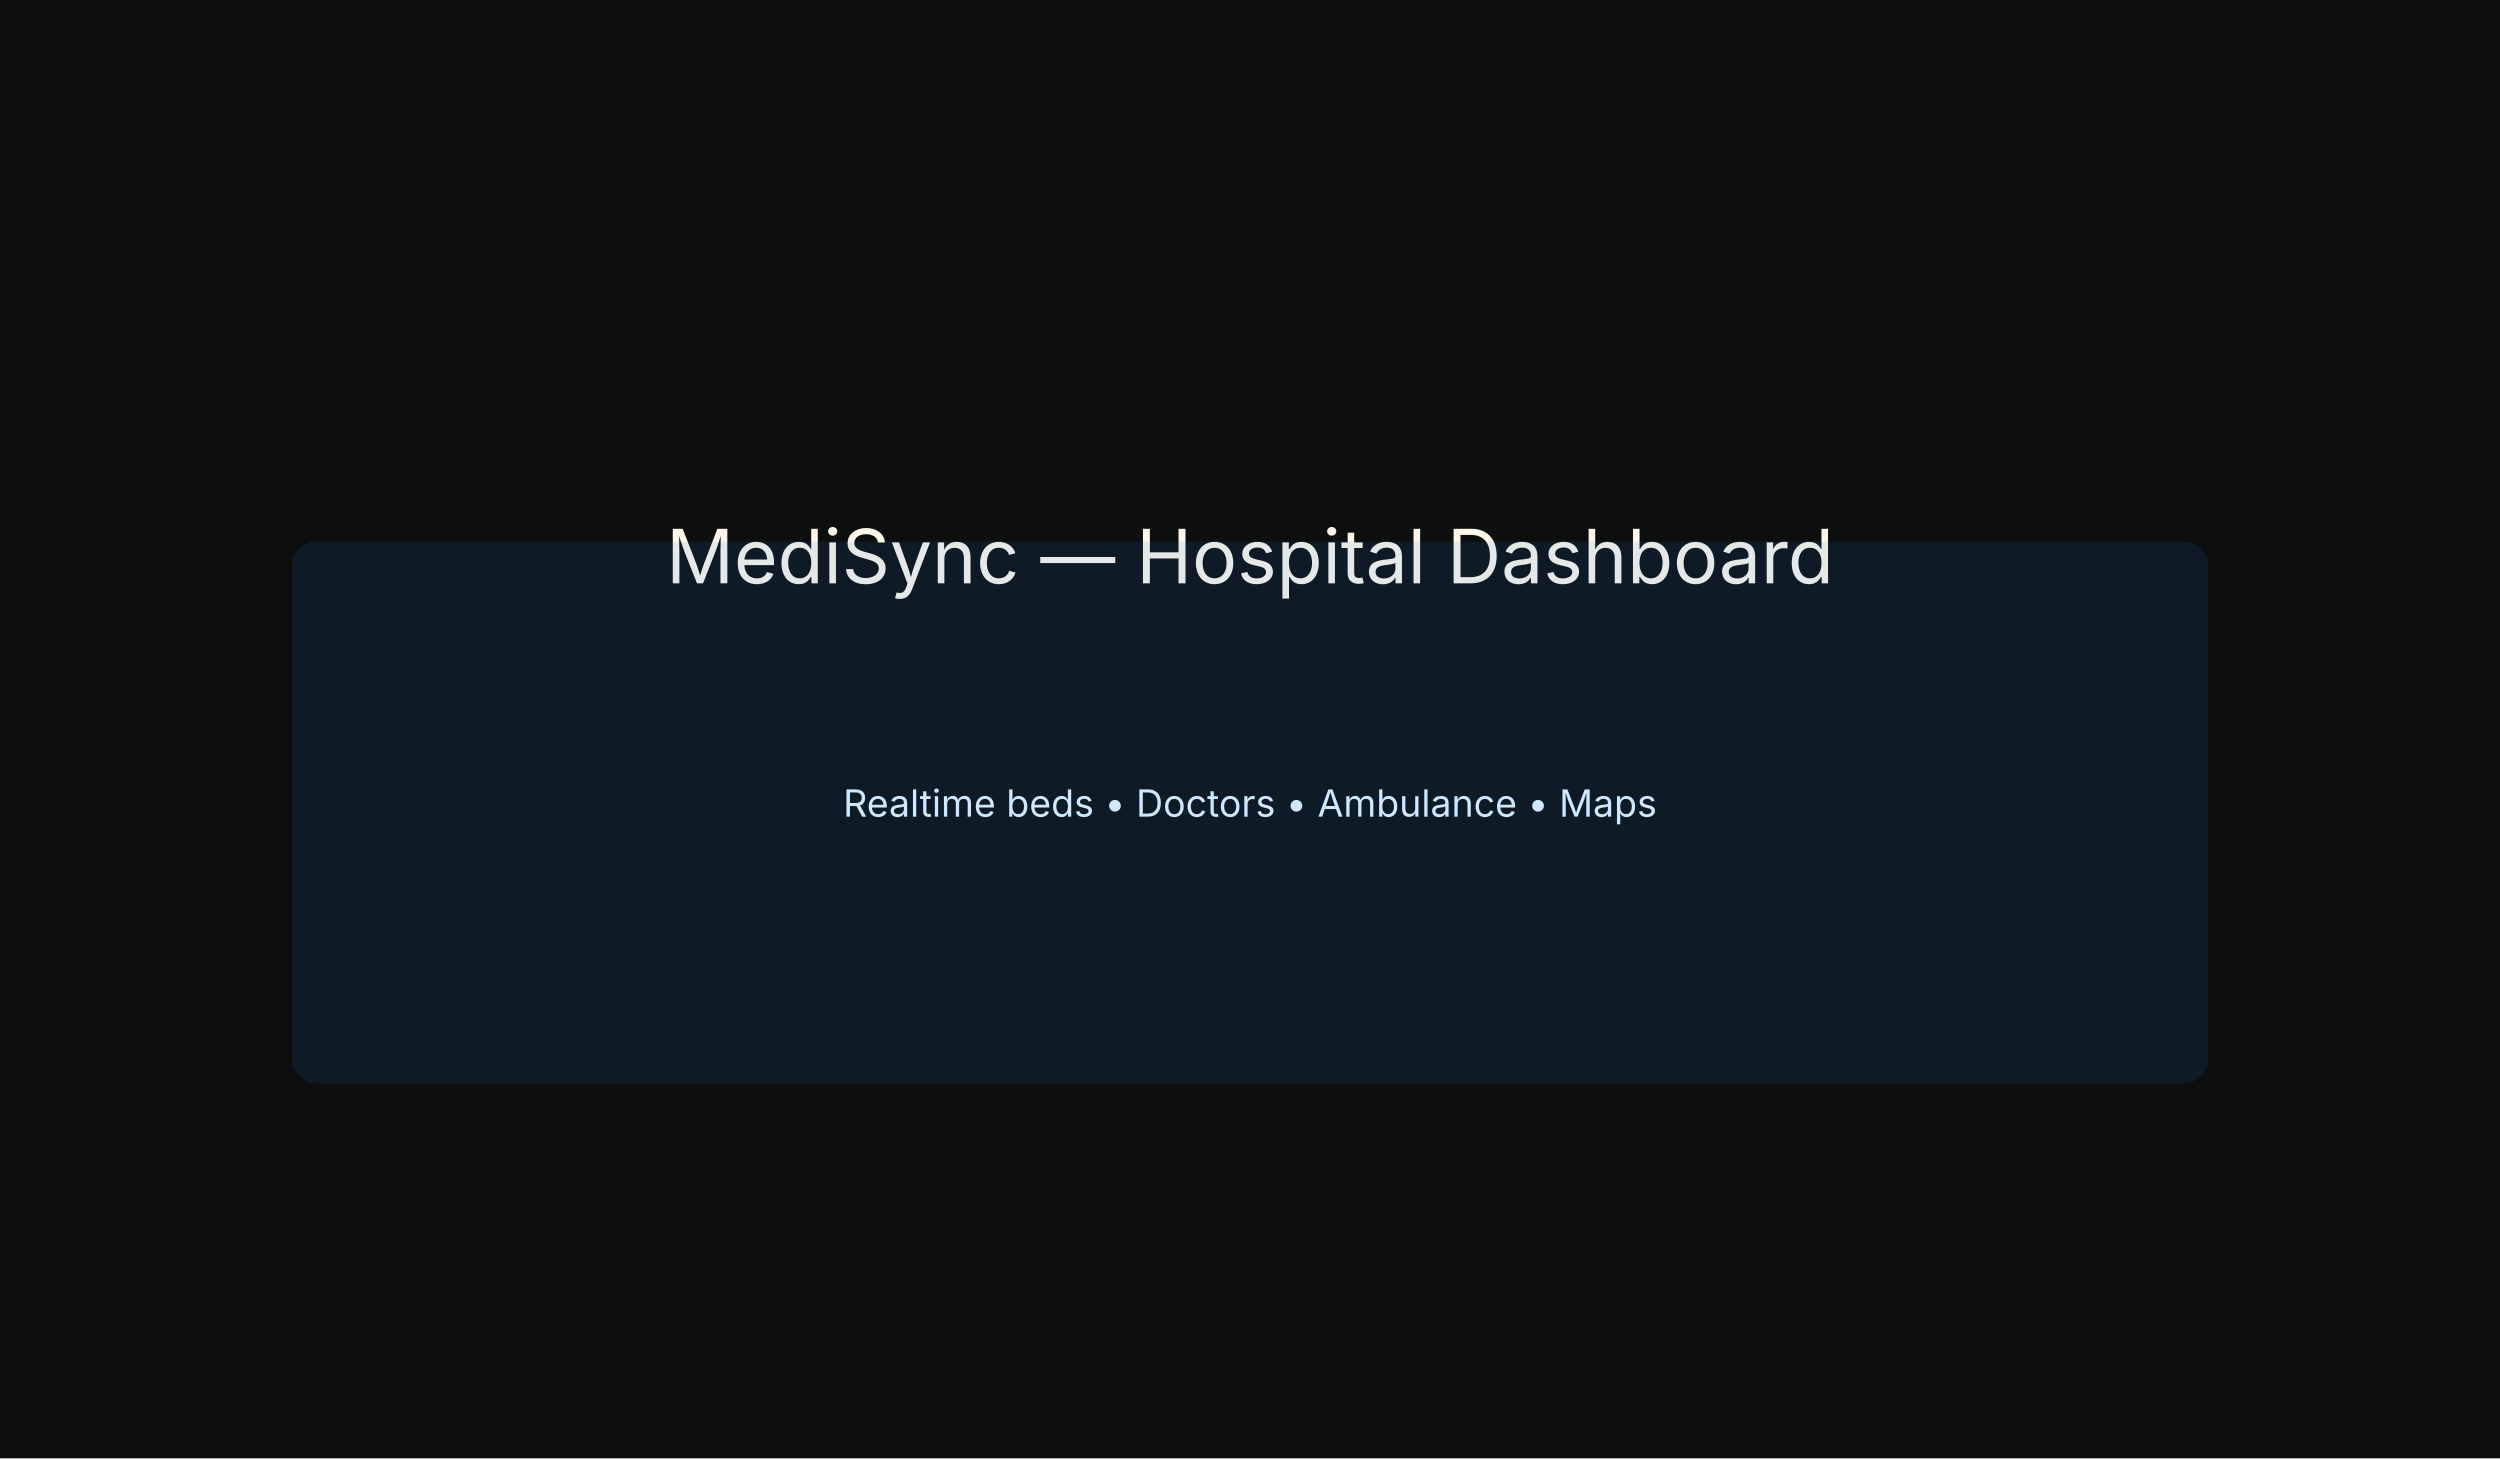
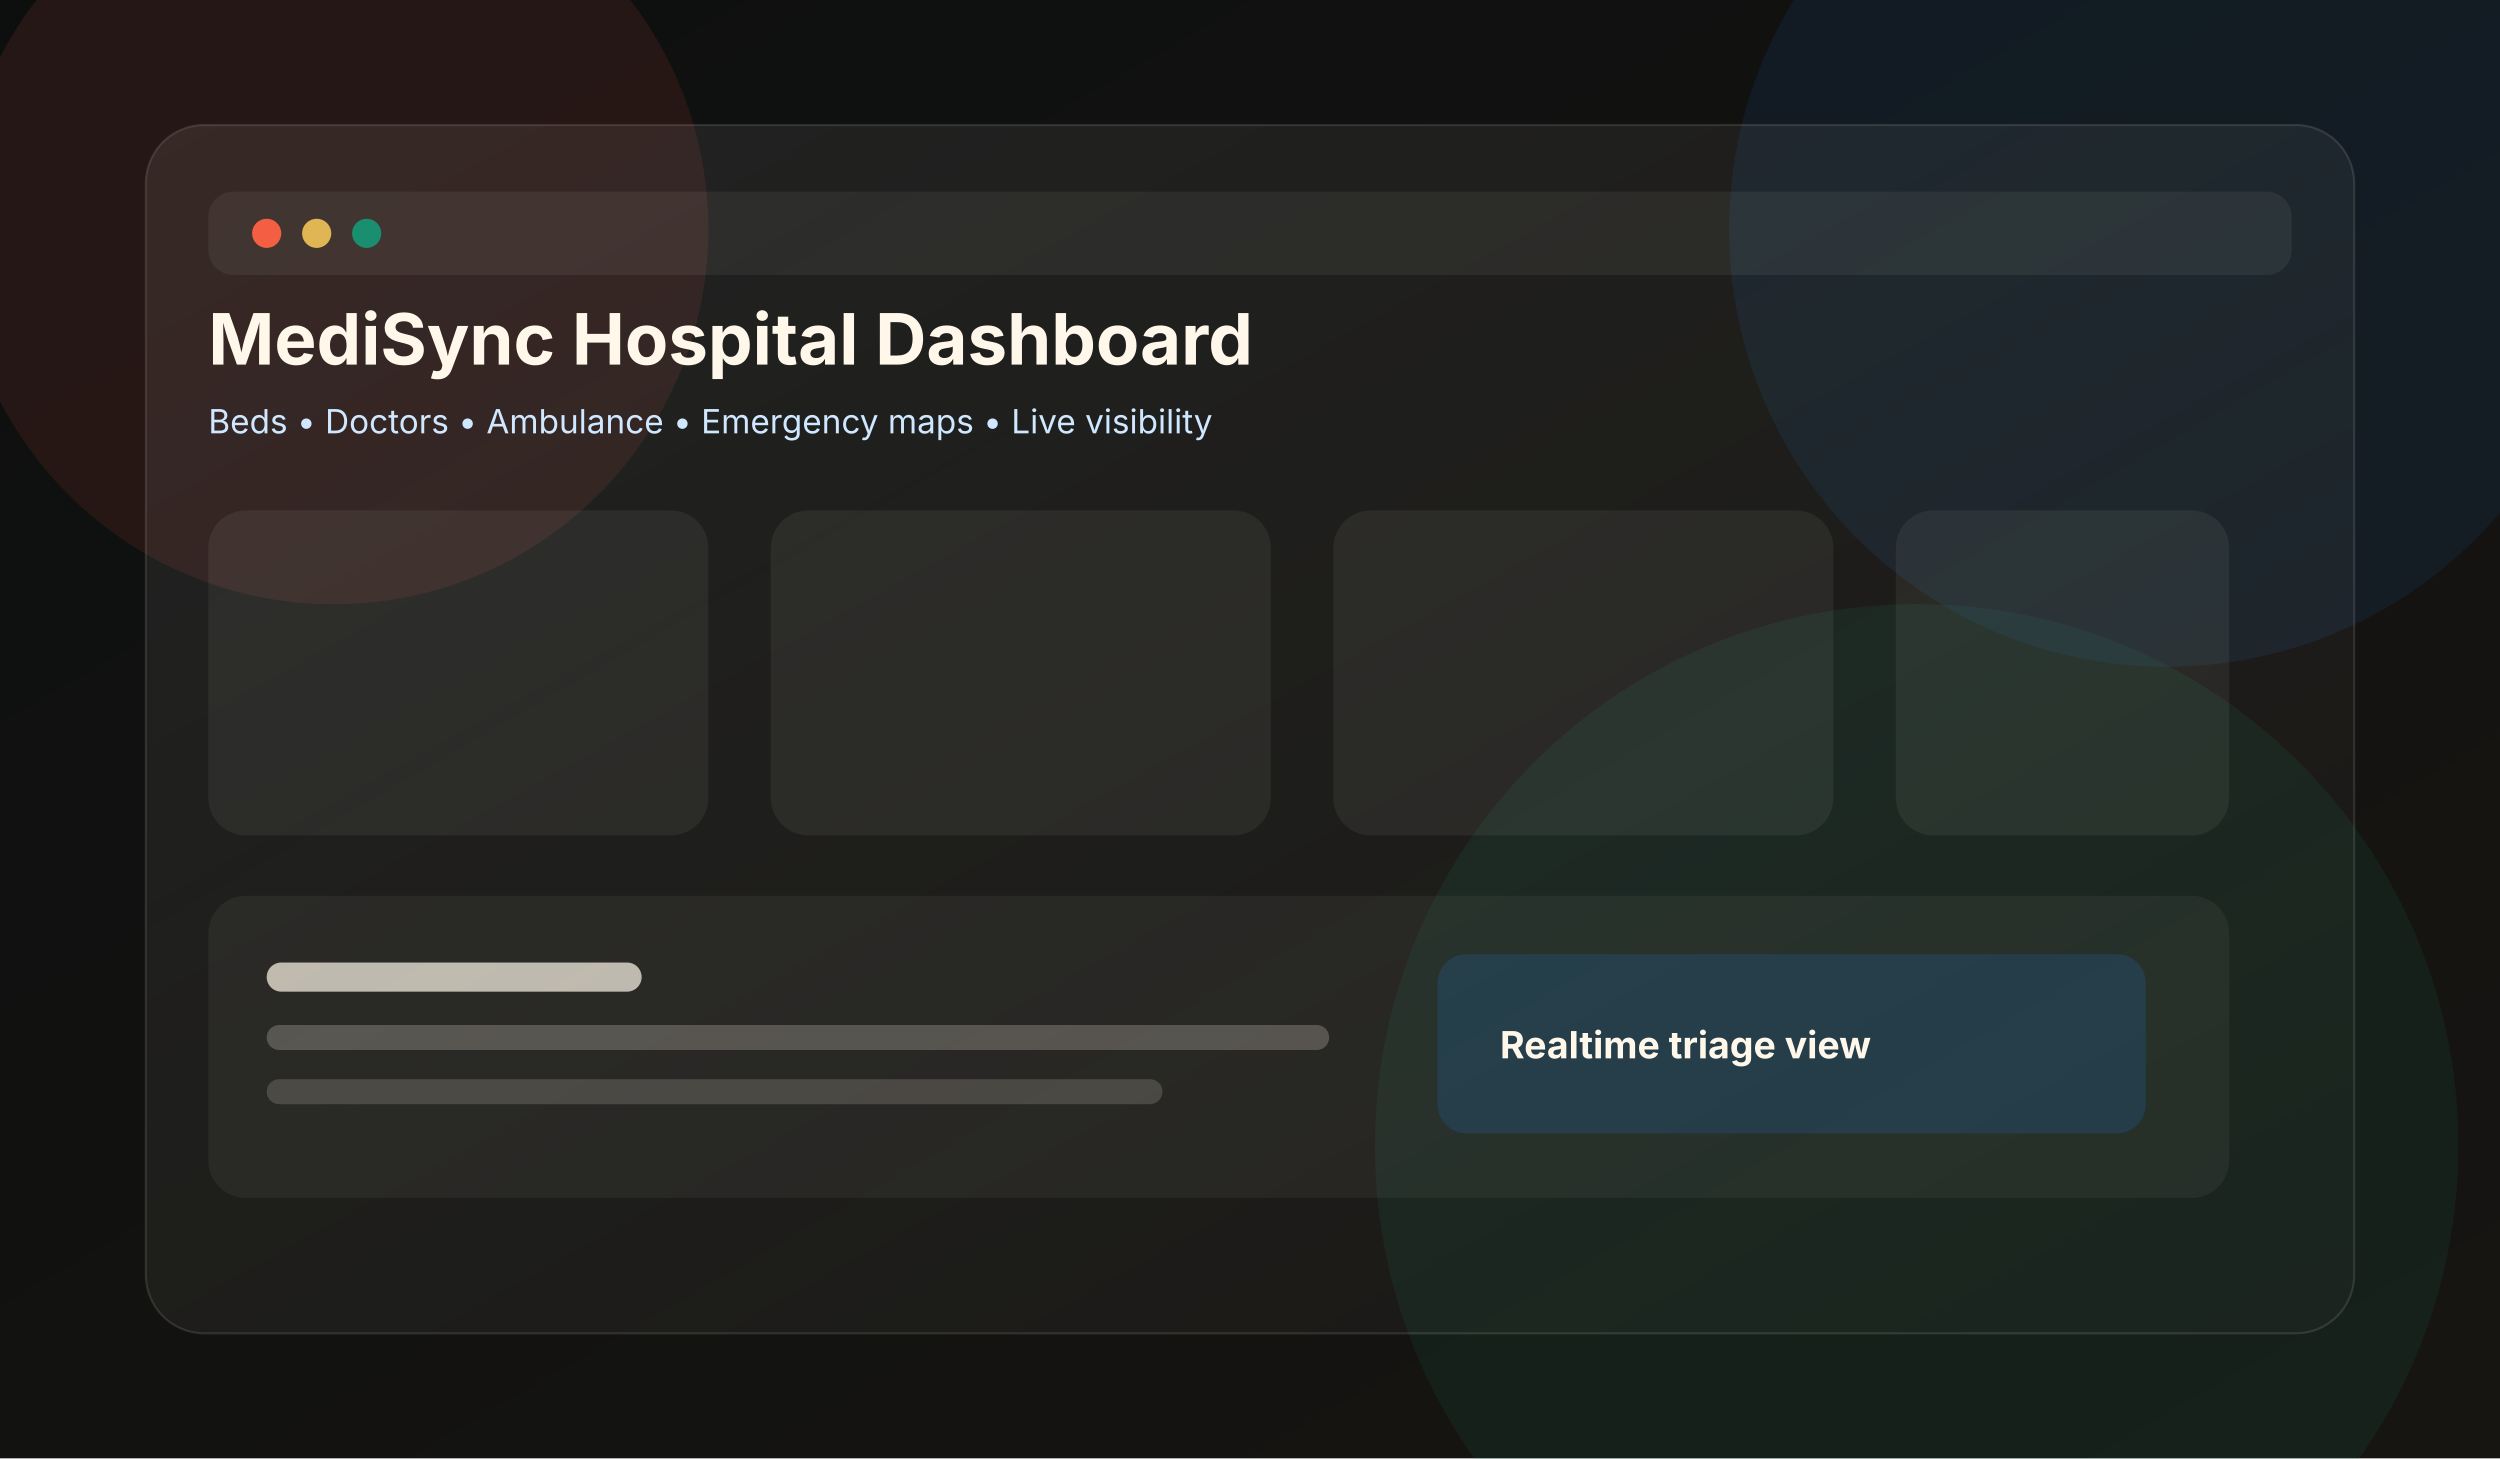
<svg xmlns="http://www.w3.org/2000/svg" width="1200" height="700" viewBox="0 0 1200 700">
-   <rect width="100%" height="100%" fill="#0d0f0f" />
-   <g fill="#fff8ea" font-family="Inter, Arial, sans-serif">
-     <text x="50%" y="40%" font-size="36" text-anchor="middle">MediSync — Hospital Dashboard</text>
-     <rect x="140" y="260" width="920" height="260" rx="12" fill="#1b78d8" opacity="0.12" />
-     <text x="50%" y="56%" font-size="18" text-anchor="middle" fill="#cfe7ff">Realtime beds • Doctors • Ambulance • Maps</text>
-   </g>
+   <defs>
+     <linearGradient id="bg" x1="0" y1="0" x2="1" y2="1">
+       <stop offset="0%" stop-color="#0d0f0f" />
+       <stop offset="100%" stop-color="#171512" />
+     </linearGradient>
+     <linearGradient id="panel" x1="0" y1="0" x2="1" y2="1">
+       <stop offset="0%" stop-color="#fff8ea" stop-opacity="0.08" />
+       <stop offset="100%" stop-color="#fff8ea" stop-opacity="0.02" />
+     </linearGradient>
+   </defs>
+   <rect width="100%" height="100%" fill="url(#bg)" />
+   <circle cx="160" cy="110" r="180" fill="#f45f43" opacity="0.10" />
+   <circle cx="1040" cy="110" r="210" fill="#1b78d8" opacity="0.10" />
+   <circle cx="920" cy="550" r="260" fill="#198f70" opacity="0.10" />
+   <rect x="70" y="60" width="1060" height="580" rx="28" fill="url(#panel)" stroke="#fff8ea" stroke-opacity="0.12" />
+   <rect x="100" y="92" width="1000" height="40" rx="12" fill="#fff8ea" opacity="0.06" />
+   <circle cx="128" cy="112" r="7" fill="#f45f43" />
+   <circle cx="152" cy="112" r="7" fill="#e0b654" />
+   <circle cx="176" cy="112" r="7" fill="#198f70" />
+   <text x="100" y="175" fill="#fff8ea" font-family="Inter, Arial, sans-serif" font-size="34" font-weight="700">MediSync Hospital Dashboard</text>
+   <text x="100" y="208" fill="#cfe7ff" font-family="Inter, Arial, sans-serif" font-size="16">Beds • Doctors • Ambulance • Emergency maps • Live visibility</text>
+   <rect x="100" y="245" width="240" height="156" rx="18" fill="#fff8ea" opacity="0.06" />
+   <rect x="370" y="245" width="240" height="156" rx="18" fill="#fff8ea" opacity="0.06" />
+   <rect x="640" y="245" width="240" height="156" rx="18" fill="#fff8ea" opacity="0.06" />
+   <rect x="910" y="245" width="160" height="156" rx="18" fill="#fff8ea" opacity="0.06" />
+   <rect x="100" y="430" width="970" height="145" rx="18" fill="#fff8ea" opacity="0.05" />
+   <rect x="128" y="462" width="180" height="14" rx="7" fill="#fff8ea" opacity="0.7" />
+   <rect x="128" y="492" width="510" height="12" rx="6" fill="#fff8ea" opacity="0.22" />
+   <rect x="128" y="518" width="430" height="12" rx="6" fill="#fff8ea" opacity="0.16" />
+   <rect x="690" y="458" width="340" height="86" rx="14" fill="#1b78d8" opacity="0.18" />
+   <text x="720" y="508" fill="#fff8ea" font-family="Inter, Arial, sans-serif" font-size="18" font-weight="700">Realtime triage view</text>
</svg>
